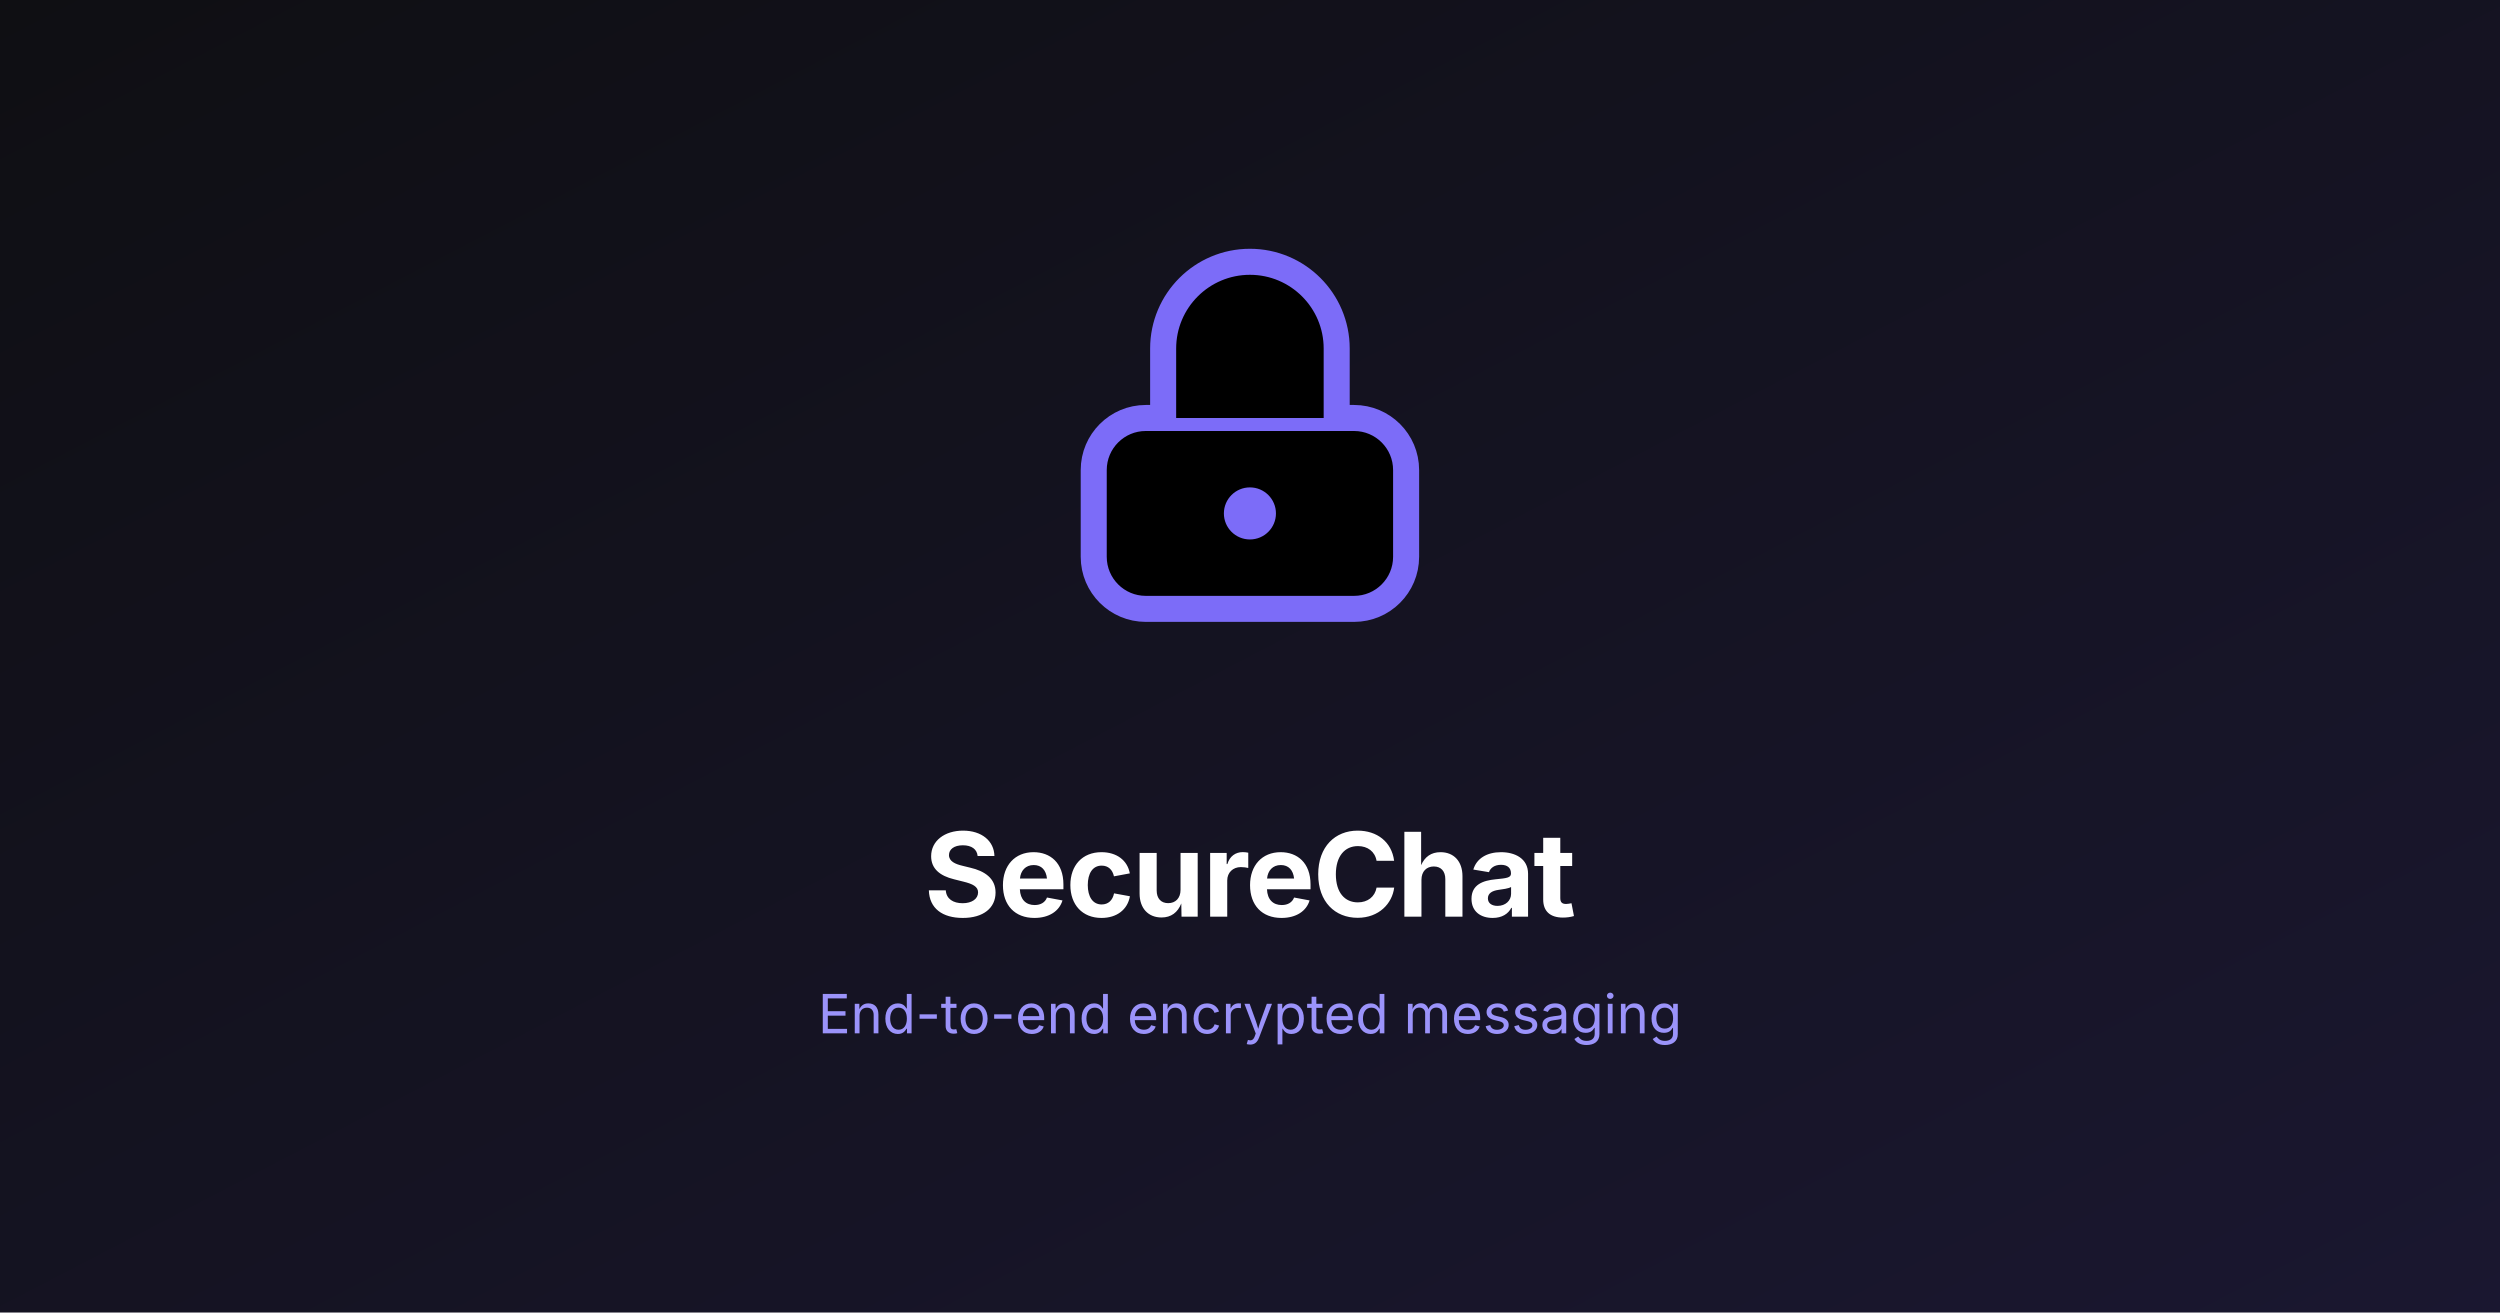
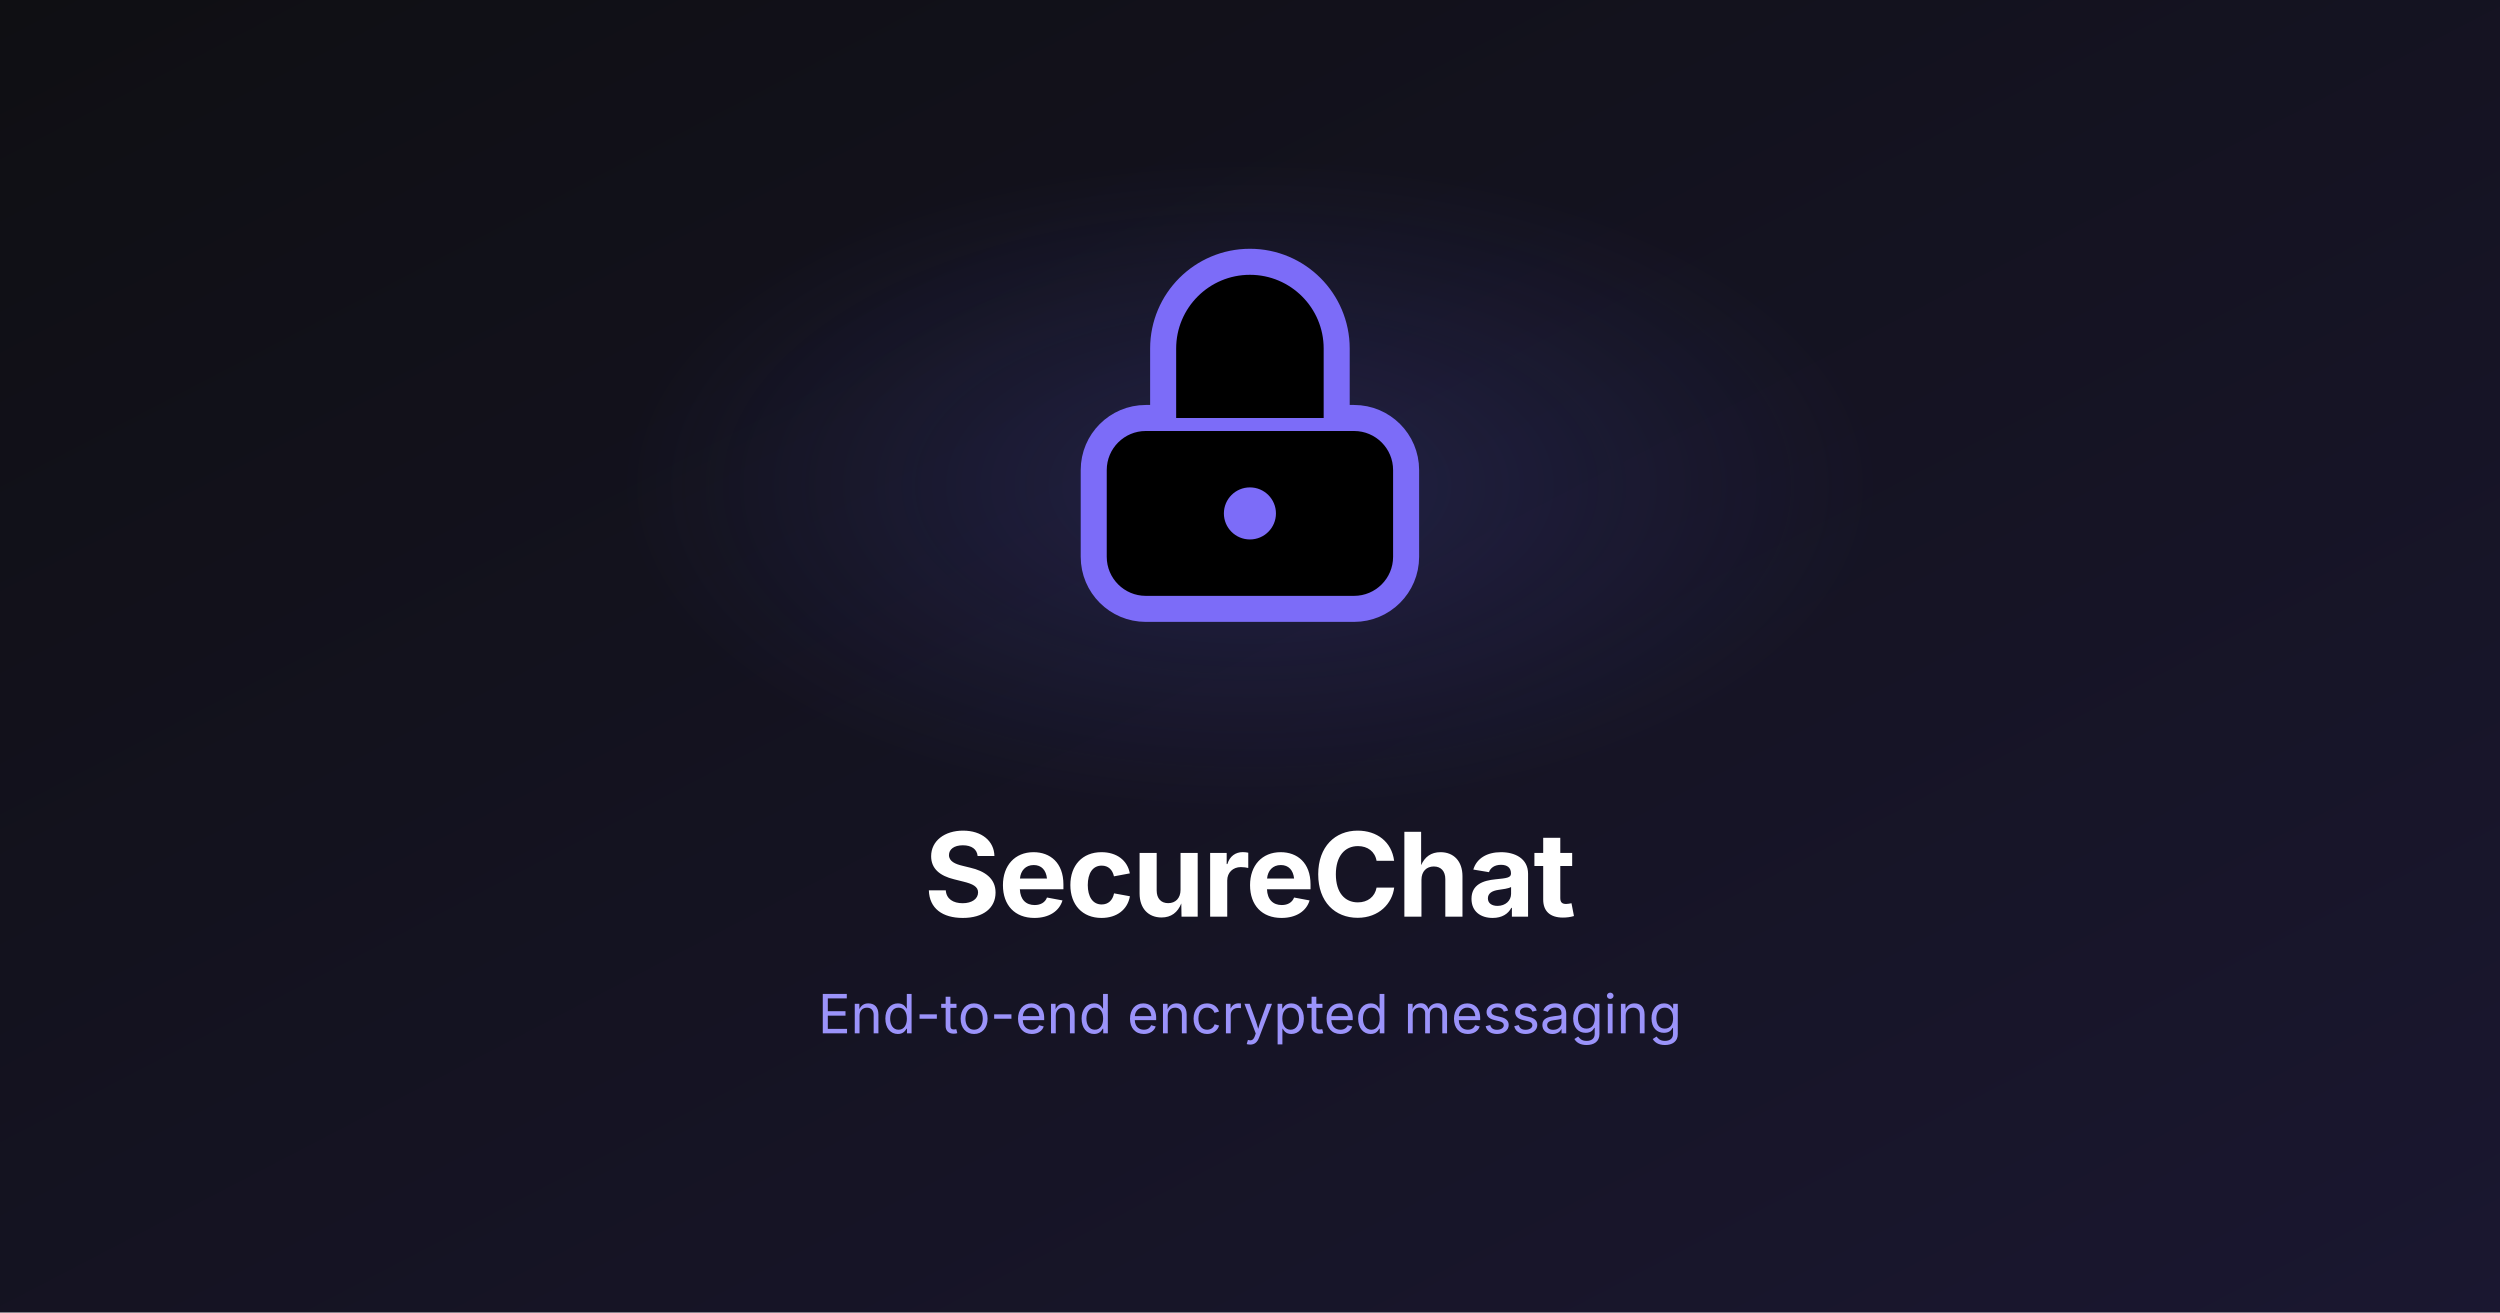
<svg xmlns="http://www.w3.org/2000/svg" viewBox="0 0 1200 630" width="1200" height="630">
  <defs>
    <linearGradient id="bg" x1="0%" y1="0%" x2="100%" y2="100%">
      <stop offset="0%" style="stop-color:#0f0f13" />
      <stop offset="100%" style="stop-color:#1a1730" />
    </linearGradient>
  </defs>
  <rect width="1200" height="630" fill="url(#bg)" />
+   <radialGradient id="glow" cx="50%" cy="37%" r="25%">
+     <stop offset="0%" stop-color="#6366f1" stop-opacity="0.18" />
+     <stop offset="100%" stop-color="#6366f1" stop-opacity="0" />
+   </radialGradient>
+   <rect width="1200" height="630" fill="url(#glow)" />
  <g transform="translate(500, 109) scale(8.33)">
    <rect x="3" y="11" width="18" height="11" rx="3" fill="#7c6cf8" opacity="0.2" />
    <rect x="3" y="11" width="18" height="11" rx="3" stroke="#7c6cf8" stroke-width="1.5" />
    <path d="M7 11V7a5 5 0 0110 0v4" stroke="#7c6cf8" stroke-width="1.5" stroke-linecap="round" />
    <circle cx="12" cy="16.5" r="1.5" fill="#7c6cf8" />
  </g>
  <text x="600" y="440" font-family="-apple-system, BlinkMacSystemFont, 'Segoe UI', sans-serif" font-size="56" font-weight="700" fill="white" text-anchor="middle" letter-spacing="-1">SecureChat</text>
  <text x="600" y="496" font-family="-apple-system, BlinkMacSystemFont, 'Segoe UI', sans-serif" font-size="26" font-weight="400" fill="#9b93fa" text-anchor="middle">End-to-end encrypted messaging</text>
</svg>
